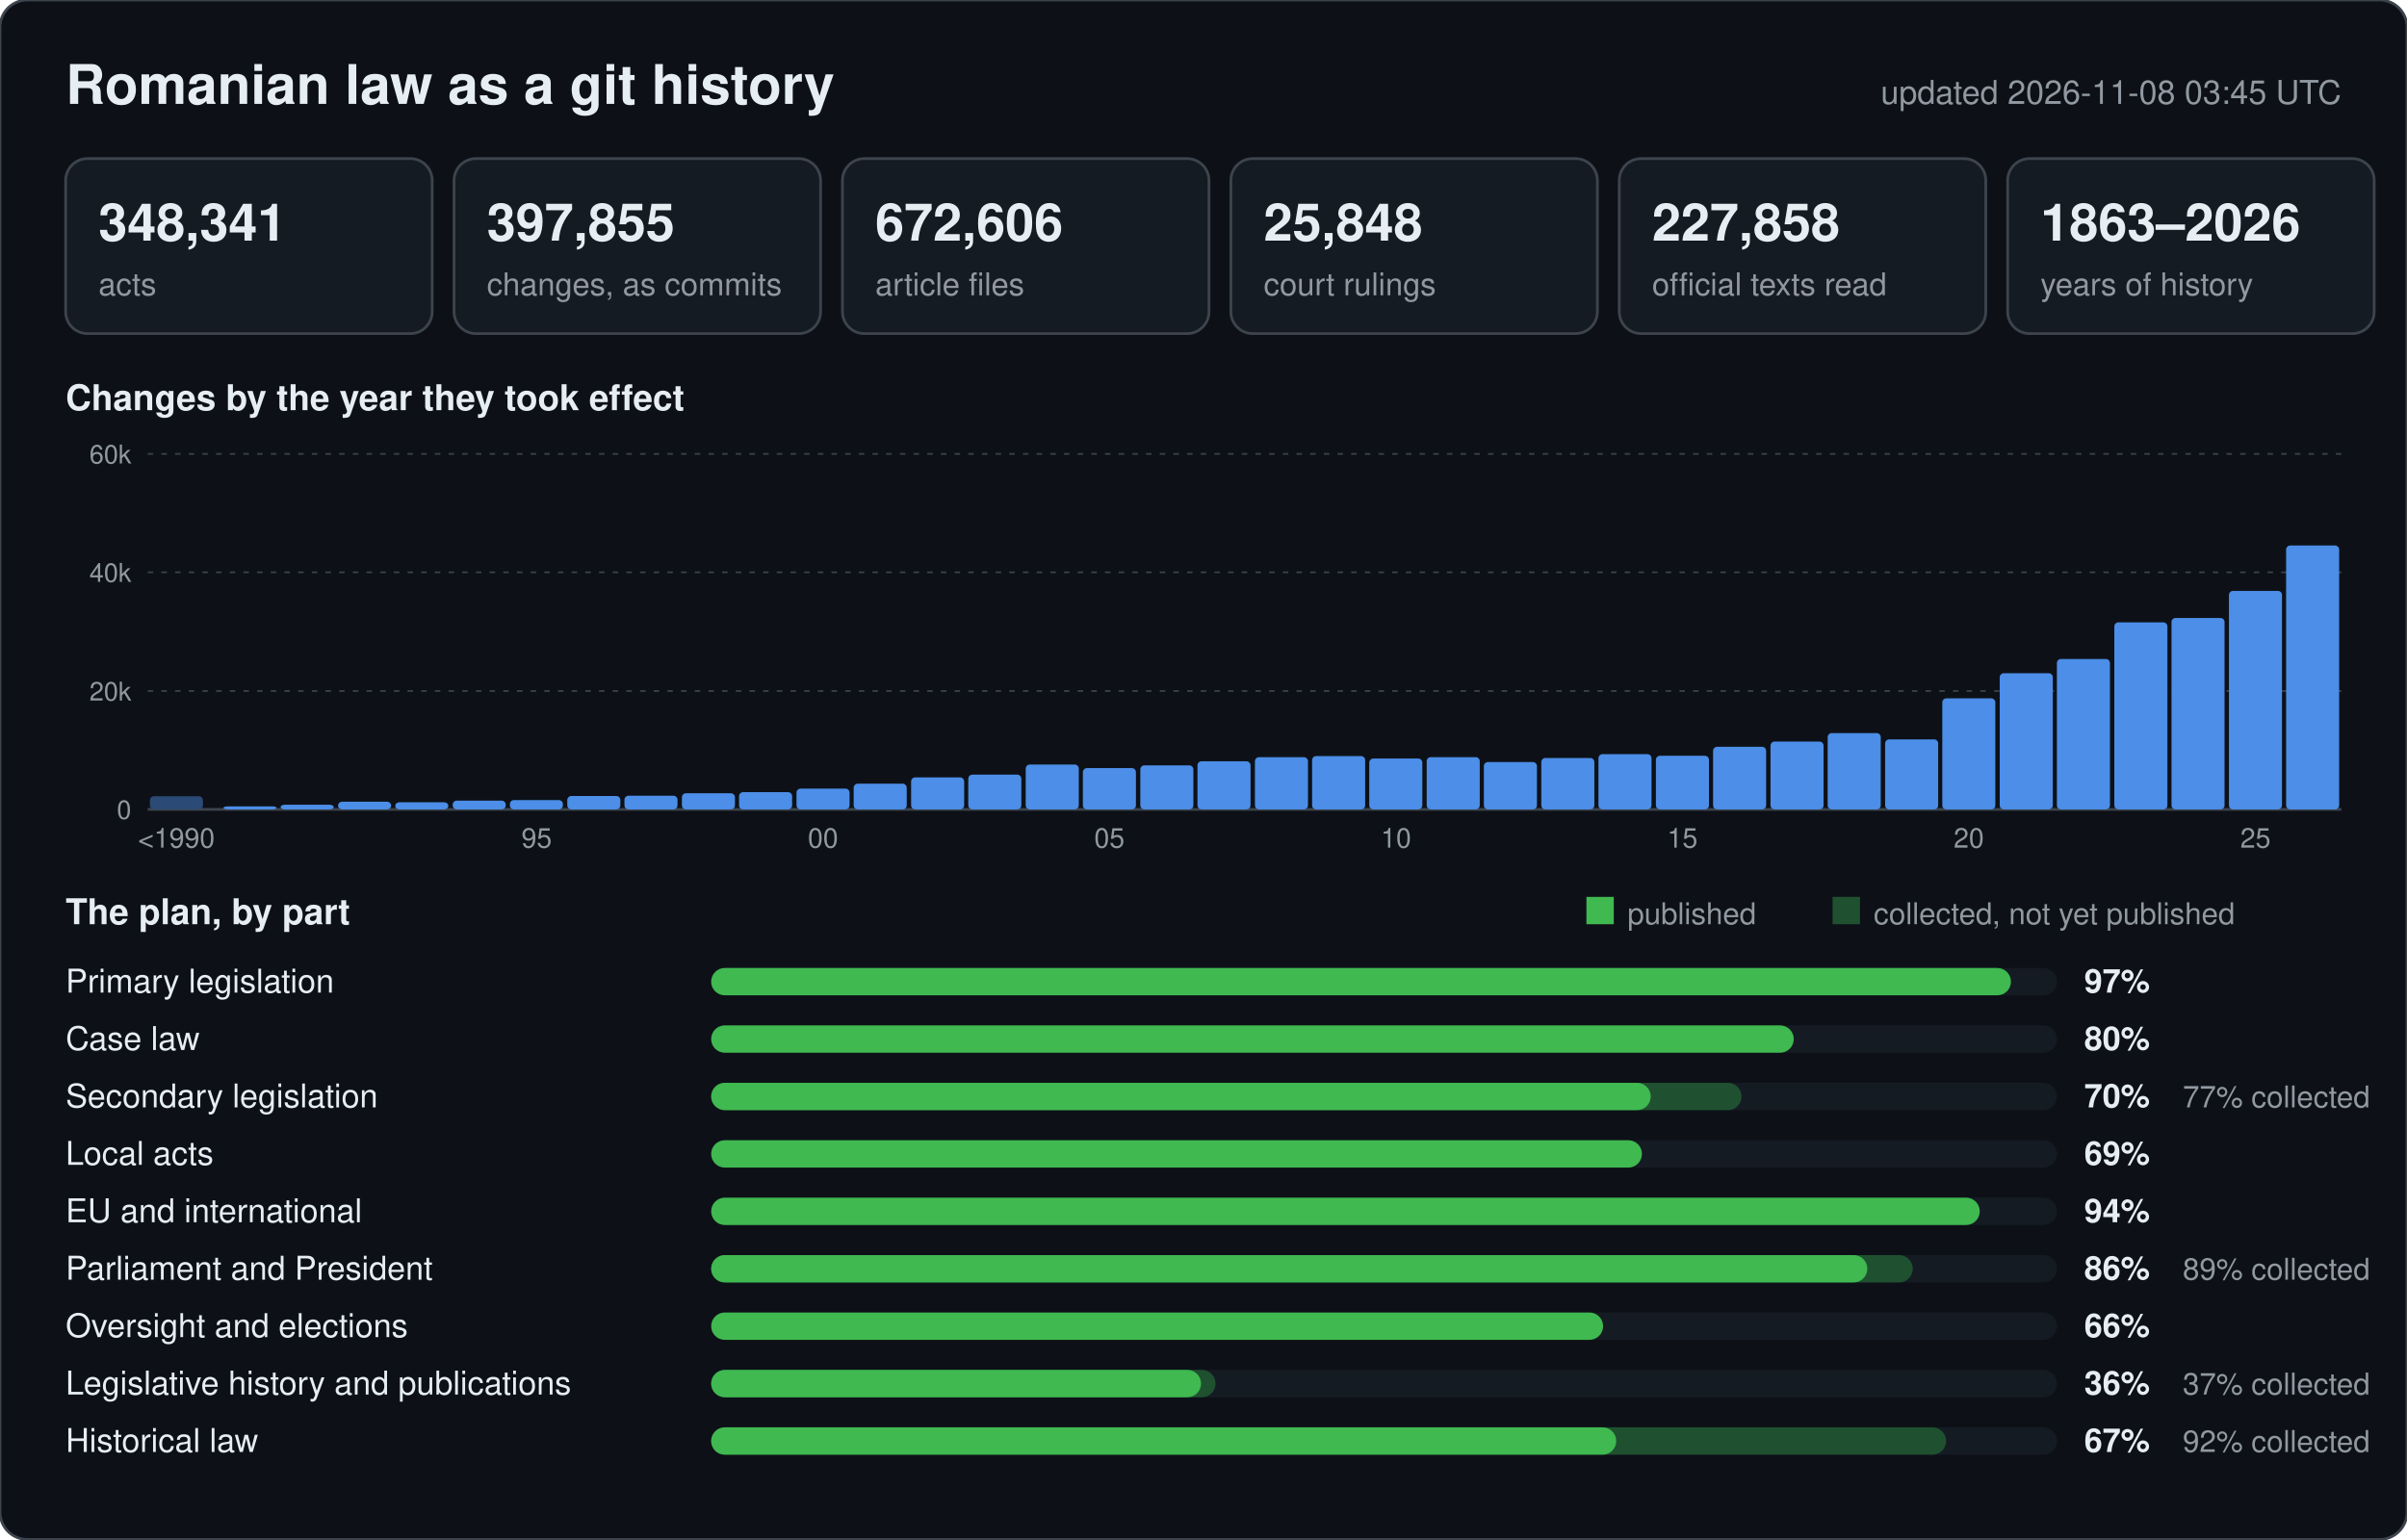
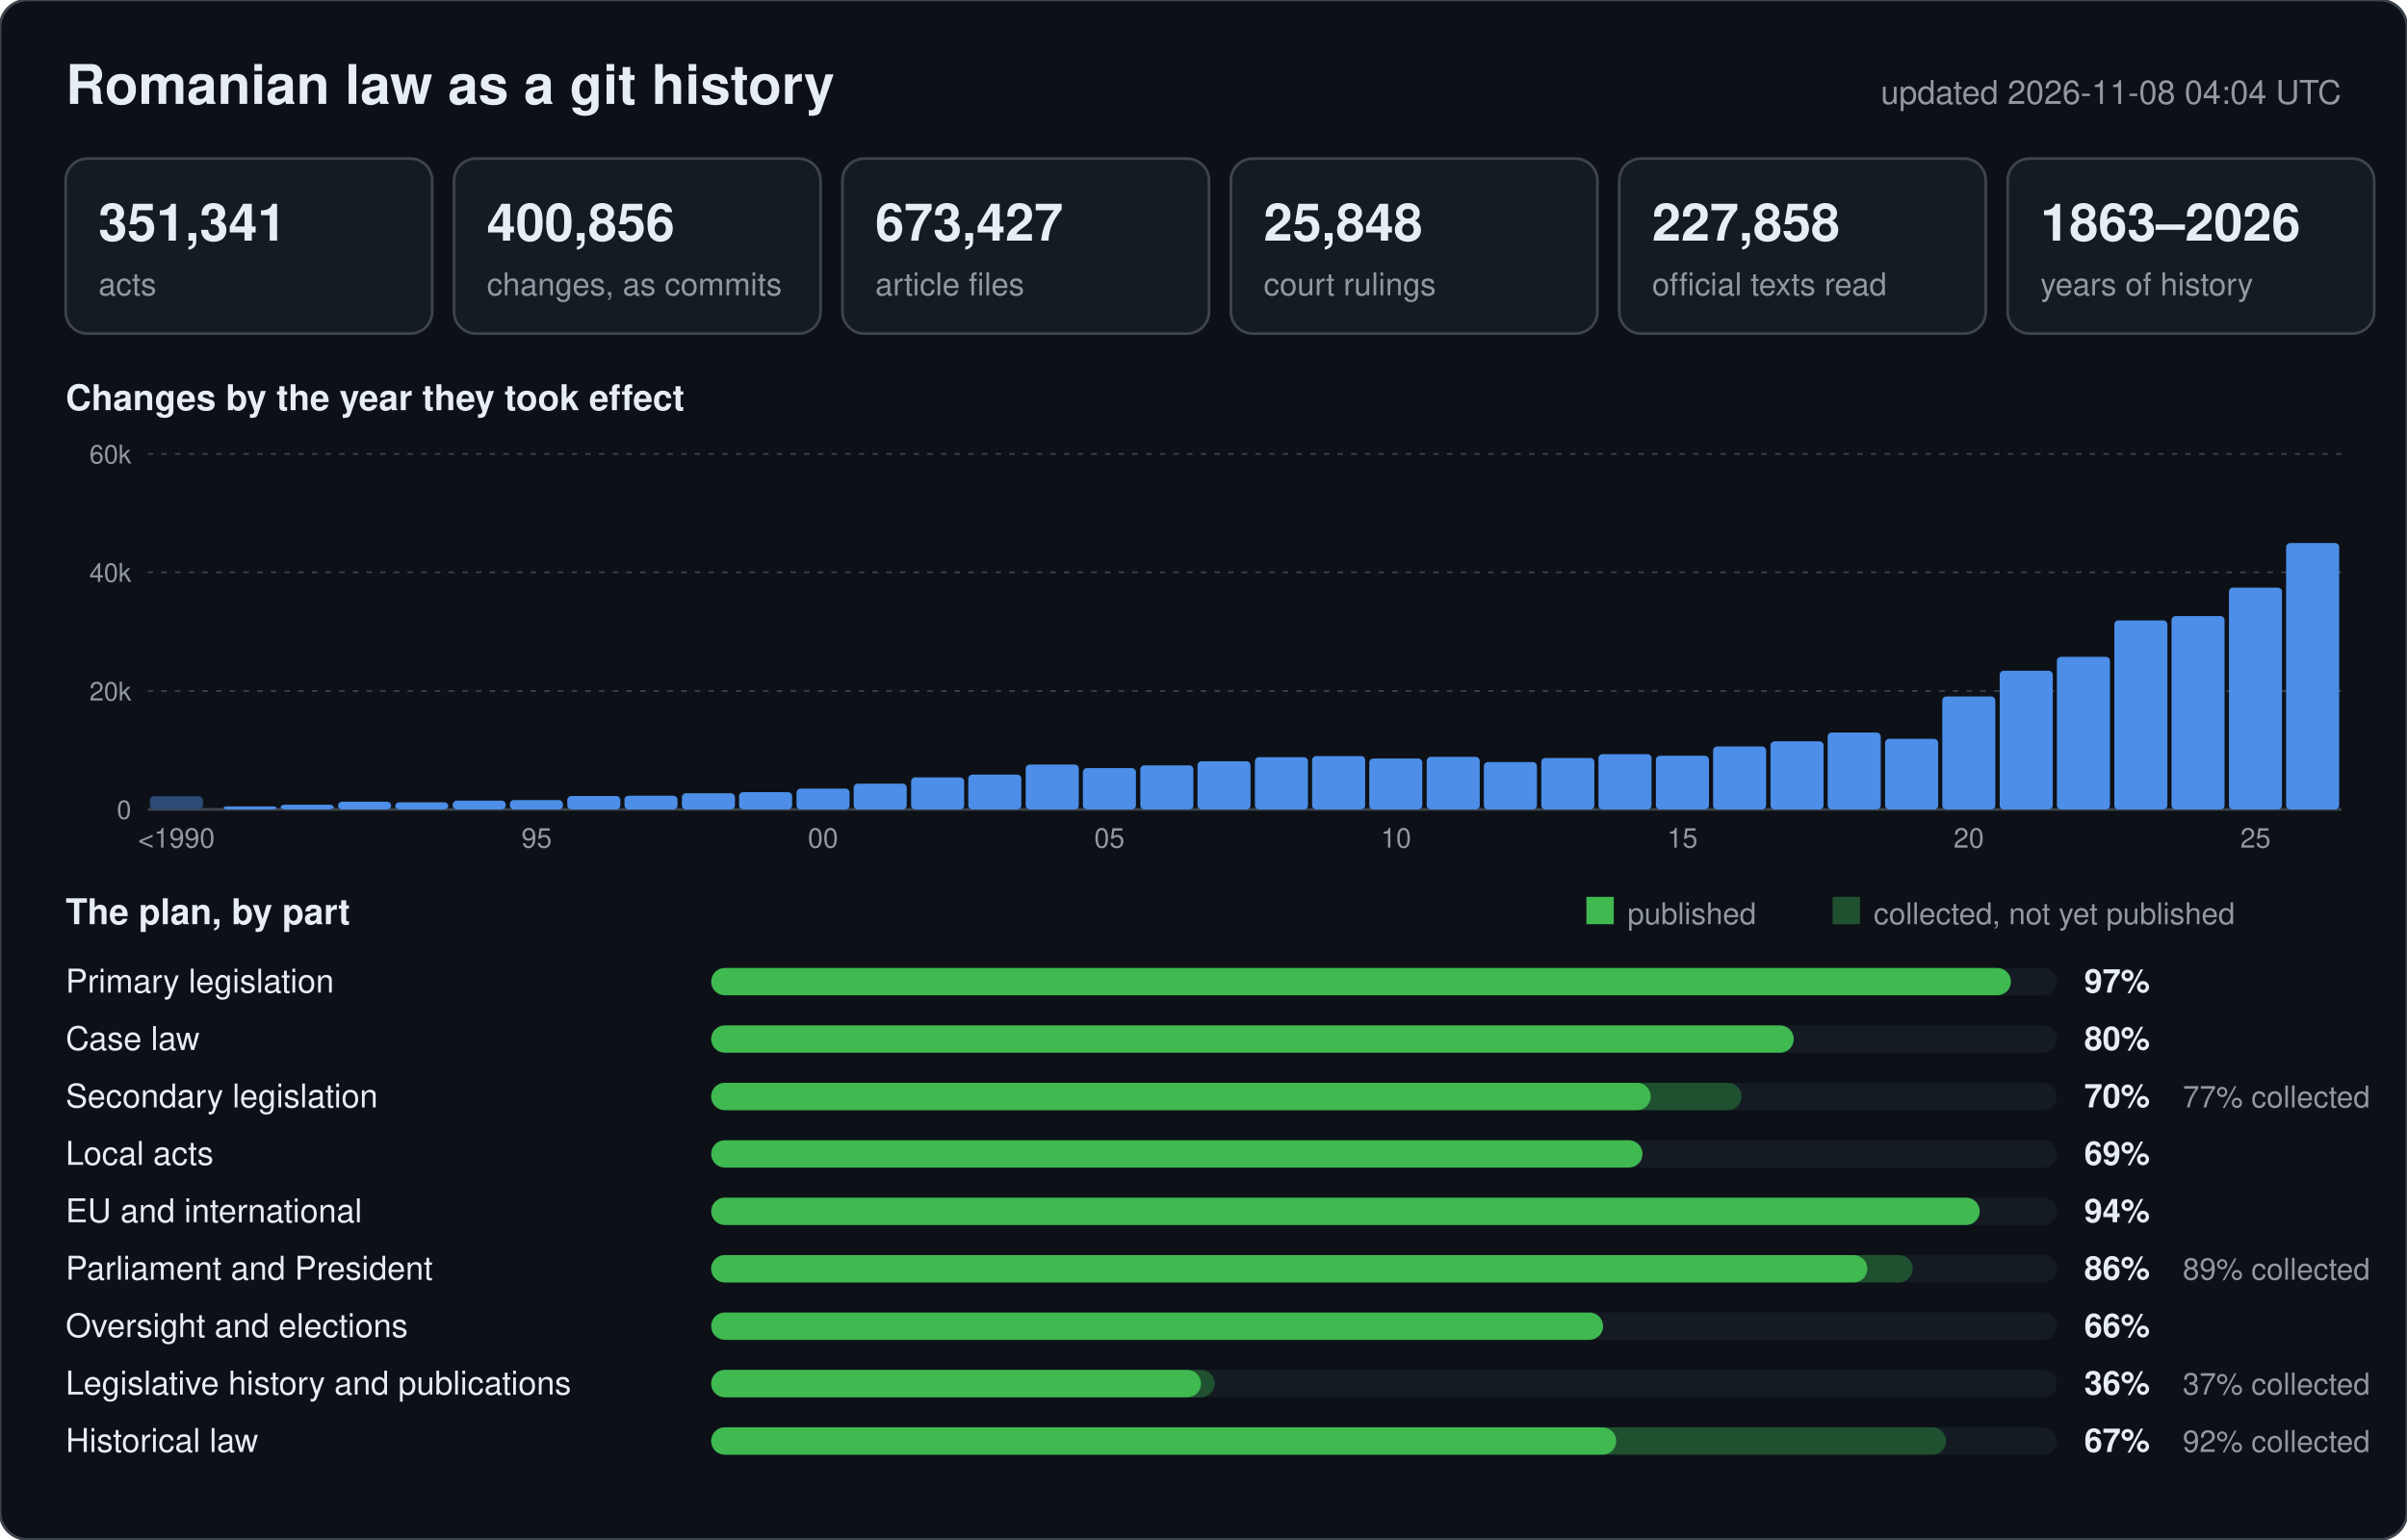
<svg xmlns="http://www.w3.org/2000/svg" width="880" height="563" viewBox="0 0 880 563" font-family="-apple-system,BlinkMacSystemFont,Segoe UI,Helvetica,Arial,sans-serif">
  <rect width="880" height="563" rx="10" fill="#0d1117" stroke="#3d444d" />
  <text x="24" y="38" font-size="20" font-weight="600" fill="#e6edf3">Romanian law as a git history</text>
-   <text x="856" y="38" font-size="12" text-anchor="end" fill="#9198a1">updated 2026-11-08 03:45 UTC</text>
+   <text x="856" y="38" font-size="12" text-anchor="end" fill="#9198a1">updated 2026-11-08 04:04 UTC</text>
  <rect x="24" y="58" width="134" height="64" rx="8" fill="#151b23" stroke="#3d444d" />
-   <text x="36" y="88" font-size="19" font-weight="600" fill="#e6edf3">348,341</text>
+   <text x="36" y="88" font-size="19" font-weight="600" fill="#e6edf3">351,341</text>
  <text x="36" y="108" font-size="11.5" fill="#9198a1">acts</text>
  <rect x="166" y="58" width="134" height="64" rx="8" fill="#151b23" stroke="#3d444d" />
-   <text x="178" y="88" font-size="19" font-weight="600" fill="#e6edf3">397,855</text>
+   <text x="178" y="88" font-size="19" font-weight="600" fill="#e6edf3">400,856</text>
  <text x="178" y="108" font-size="11.5" fill="#9198a1">changes, as commits</text>
  <rect x="308" y="58" width="134" height="64" rx="8" fill="#151b23" stroke="#3d444d" />
-   <text x="320" y="88" font-size="19" font-weight="600" fill="#e6edf3">672,606</text>
+   <text x="320" y="88" font-size="19" font-weight="600" fill="#e6edf3">673,427</text>
  <text x="320" y="108" font-size="11.5" fill="#9198a1">article files</text>
  <rect x="450" y="58" width="134" height="64" rx="8" fill="#151b23" stroke="#3d444d" />
  <text x="462" y="88" font-size="19" font-weight="600" fill="#e6edf3">25,848</text>
  <text x="462" y="108" font-size="11.5" fill="#9198a1">court rulings</text>
  <rect x="592" y="58" width="134" height="64" rx="8" fill="#151b23" stroke="#3d444d" />
  <text x="604" y="88" font-size="19" font-weight="600" fill="#e6edf3">227,858</text>
  <text x="604" y="108" font-size="11.5" fill="#9198a1">official texts read</text>
  <rect x="734" y="58" width="134" height="64" rx="8" fill="#151b23" stroke="#3d444d" />
  <text x="746" y="88" font-size="19" font-weight="600" fill="#e6edf3">1863–2026</text>
  <text x="746" y="108" font-size="11.5" fill="#9198a1">years of history</text>
  <text x="24" y="150" font-size="13" font-weight="600" fill="#e6edf3">Changes by the year they took effect</text>
  <line x1="54" y1="296.0" x2="856" y2="296.0" stroke="#3d444d" stroke-width="1" />
  <text x="48" y="299.5" font-size="9.5" text-anchor="end" fill="#9198a1">0</text>
  <line x1="54" y1="252.7" x2="856" y2="252.7" stroke="#3d444d" stroke-width="0.6" stroke-dasharray="2 3" />
  <text x="48" y="256.2" font-size="9.5" text-anchor="end" fill="#9198a1">20k</text>
  <line x1="54" y1="209.3" x2="856" y2="209.3" stroke="#3d444d" stroke-width="0.6" stroke-dasharray="2 3" />
  <text x="48" y="212.8" font-size="9.5" text-anchor="end" fill="#9198a1">40k</text>
  <line x1="54" y1="166.0" x2="856" y2="166.0" stroke="#3d444d" stroke-width="0.6" stroke-dasharray="2 3" />
  <text x="48" y="169.5" font-size="9.5" text-anchor="end" fill="#9198a1">60k</text>
  <rect x="54.8" y="291.2" width="19.4" height="4.8" rx="1.5" fill="#2b4a75" />
  <text x="64.5" y="310" font-size="10" text-anchor="middle" fill="#9198a1">&lt;1990</text>
  <rect x="81.7" y="294.9" width="19.4" height="1.1" rx="1.5" fill="#4c8ee8" />
  <rect x="102.6" y="294.3" width="19.4" height="1.7" rx="1.5" fill="#4c8ee8" />
  <rect x="123.6" y="293.2" width="19.4" height="2.8" rx="1.5" fill="#4c8ee8" />
  <rect x="144.5" y="293.4" width="19.4" height="2.6" rx="1.5" fill="#4c8ee8" />
  <rect x="165.5" y="292.8" width="19.4" height="3.2" rx="1.5" fill="#4c8ee8" />
  <rect x="186.4" y="292.6" width="19.4" height="3.4" rx="1.5" fill="#4c8ee8" />
  <text x="196.2" y="310" font-size="10" text-anchor="middle" fill="#9198a1">95</text>
  <rect x="207.4" y="291.1" width="19.4" height="4.9" rx="1.5" fill="#4c8ee8" />
  <rect x="228.3" y="291.0" width="19.4" height="5.0" rx="1.5" fill="#4c8ee8" />
  <rect x="249.3" y="290.1" width="19.4" height="5.9" rx="1.5" fill="#4c8ee8" />
  <rect x="270.2" y="289.7" width="19.4" height="6.3" rx="1.5" fill="#4c8ee8" />
  <rect x="291.2" y="288.4" width="19.4" height="7.6" rx="1.5" fill="#4c8ee8" />
  <text x="300.9" y="310" font-size="10" text-anchor="middle" fill="#9198a1">00</text>
  <rect x="312.1" y="286.6" width="19.4" height="9.4" rx="1.5" fill="#4c8ee8" />
  <rect x="333.1" y="284.3" width="19.4" height="11.7" rx="1.5" fill="#4c8ee8" />
  <rect x="354.0" y="283.3" width="19.4" height="12.7" rx="1.5" fill="#4c8ee8" />
  <rect x="375.0" y="279.6" width="19.4" height="16.4" rx="1.5" fill="#4c8ee8" />
  <rect x="395.9" y="280.9" width="19.4" height="15.1" rx="1.5" fill="#4c8ee8" />
  <text x="405.6" y="310" font-size="10" text-anchor="middle" fill="#9198a1">05</text>
  <rect x="416.9" y="279.9" width="19.4" height="16.1" rx="1.5" fill="#4c8ee8" />
  <rect x="437.8" y="278.4" width="19.4" height="17.6" rx="1.5" fill="#4c8ee8" />
  <rect x="458.8" y="276.9" width="19.4" height="19.1" rx="1.5" fill="#4c8ee8" />
  <rect x="479.7" y="276.5" width="19.4" height="19.5" rx="1.5" fill="#4c8ee8" />
  <rect x="500.6" y="277.4" width="19.4" height="18.6" rx="1.5" fill="#4c8ee8" />
  <text x="510.4" y="310" font-size="10" text-anchor="middle" fill="#9198a1">10</text>
-   <rect x="521.6" y="276.9" width="19.4" height="19.1" rx="1.5" fill="#4c8ee8" />
+   <rect x="521.6" y="276.8" width="19.4" height="19.2" rx="1.5" fill="#4c8ee8" />
  <rect x="542.5" y="278.7" width="19.4" height="17.3" rx="1.5" fill="#4c8ee8" />
  <rect x="563.5" y="277.2" width="19.4" height="18.8" rx="1.5" fill="#4c8ee8" />
  <rect x="584.4" y="275.8" width="19.4" height="20.2" rx="1.5" fill="#4c8ee8" />
  <rect x="605.4" y="276.4" width="19.4" height="19.6" rx="1.5" fill="#4c8ee8" />
  <text x="615.1" y="310" font-size="10" text-anchor="middle" fill="#9198a1">15</text>
-   <rect x="626.3" y="273.1" width="19.4" height="22.9" rx="1.5" fill="#4c8ee8" />
-   <rect x="647.3" y="271.2" width="19.4" height="24.8" rx="1.5" fill="#4c8ee8" />
-   <rect x="668.2" y="268.1" width="19.4" height="27.9" rx="1.5" fill="#4c8ee8" />
-   <rect x="689.2" y="270.4" width="19.4" height="25.6" rx="1.5" fill="#4c8ee8" />
-   <rect x="710.1" y="255.4" width="19.4" height="40.6" rx="1.5" fill="#4c8ee8" />
+   <rect x="626.3" y="273.0" width="19.4" height="23.0" rx="1.5" fill="#4c8ee8" />
+   <rect x="647.3" y="271.1" width="19.4" height="24.9" rx="1.5" fill="#4c8ee8" />
+   <rect x="668.2" y="267.9" width="19.4" height="28.1" rx="1.5" fill="#4c8ee8" />
+   <rect x="689.2" y="270.2" width="19.4" height="25.8" rx="1.5" fill="#4c8ee8" />
+   <rect x="710.1" y="254.7" width="19.4" height="41.3" rx="1.5" fill="#4c8ee8" />
  <text x="719.8" y="310" font-size="10" text-anchor="middle" fill="#9198a1">20</text>
-   <rect x="731.1" y="246.2" width="19.4" height="49.8" rx="1.5" fill="#4c8ee8" />
-   <rect x="752.0" y="241.0" width="19.4" height="55.0" rx="1.5" fill="#4c8ee8" />
-   <rect x="773.0" y="227.6" width="19.4" height="68.4" rx="1.5" fill="#4c8ee8" />
-   <rect x="793.9" y="226.0" width="19.4" height="70.0" rx="1.5" fill="#4c8ee8" />
-   <rect x="814.9" y="216.1" width="19.4" height="79.9" rx="1.5" fill="#4c8ee8" />
+   <rect x="731.1" y="245.3" width="19.4" height="50.7" rx="1.5" fill="#4c8ee8" />
+   <rect x="752.0" y="240.2" width="19.4" height="55.8" rx="1.5" fill="#4c8ee8" />
+   <rect x="773.0" y="226.9" width="19.4" height="69.1" rx="1.5" fill="#4c8ee8" />
+   <rect x="793.9" y="225.3" width="19.4" height="70.7" rx="1.5" fill="#4c8ee8" />
+   <rect x="814.9" y="214.9" width="19.4" height="81.1" rx="1.5" fill="#4c8ee8" />
  <text x="824.6" y="310" font-size="10" text-anchor="middle" fill="#9198a1">25</text>
-   <rect x="835.8" y="199.5" width="19.4" height="96.5" rx="1.5" fill="#4c8ee8" />
+   <rect x="835.8" y="198.6" width="19.4" height="97.4" rx="1.5" fill="#4c8ee8" />
  <text x="24" y="338" font-size="13" font-weight="600" fill="#e6edf3">The plan, by part</text>
  <rect x="580" y="328" width="10" height="10" fill="#3fb950" />
  <text x="595" y="338" font-size="11" fill="#9198a1">published</text>
  <rect x="670" y="328" width="10" height="10" fill="#1f5130" />
  <text x="685" y="338" font-size="11" fill="#9198a1">collected, not yet published</text>
  <text x="24" y="363" font-size="12" fill="#e6edf3">Primary legislation</text>
  <rect x="260" y="354" width="492" height="10" rx="5" fill="#151b23" />
  <rect x="260" y="354" width="475.2" height="10" rx="5" fill="#3fb950" />
  <text x="762" y="363" font-size="12" font-weight="600" fill="#e6edf3">97%</text>
  <text x="24" y="384" font-size="12" fill="#e6edf3">Case law</text>
  <rect x="260" y="375" width="492" height="10" rx="5" fill="#151b23" />
  <rect x="260" y="375" width="395.8" height="10" rx="5" fill="#3fb950" />
  <text x="762" y="384" font-size="12" font-weight="600" fill="#e6edf3">80%</text>
  <text x="24" y="405" font-size="12" fill="#e6edf3">Secondary legislation</text>
  <rect x="260" y="396" width="492" height="10" rx="5" fill="#151b23" />
  <rect x="260" y="396" width="376.7" height="10" rx="5" fill="#1f5130" />
  <rect x="260" y="396" width="343.5" height="10" rx="5" fill="#3fb950" />
  <text x="762" y="405" font-size="12" font-weight="600" fill="#e6edf3">70%</text>
  <text x="798" y="405" font-size="11" fill="#9198a1">77% collected</text>
  <text x="24" y="426" font-size="12" fill="#e6edf3">Local acts</text>
  <rect x="260" y="417" width="492" height="10" rx="5" fill="#151b23" />
-   <rect x="260" y="417" width="340.3" height="10" rx="5" fill="#3fb950" />
+   <rect x="260" y="417" width="340.5" height="10" rx="5" fill="#3fb950" />
  <text x="762" y="426" font-size="12" font-weight="600" fill="#e6edf3">69%</text>
  <text x="24" y="447" font-size="12" fill="#e6edf3">EU and international</text>
  <rect x="260" y="438" width="492" height="10" rx="5" fill="#151b23" />
  <rect x="260" y="438" width="463.8" height="10" rx="5" fill="#3fb950" />
  <text x="762" y="447" font-size="12" font-weight="600" fill="#e6edf3">94%</text>
  <text x="24" y="468" font-size="12" fill="#e6edf3">Parliament and President</text>
  <rect x="260" y="459" width="492" height="10" rx="5" fill="#151b23" />
  <rect x="260" y="459" width="439.3" height="10" rx="5" fill="#1f5130" />
  <rect x="260" y="459" width="422.7" height="10" rx="5" fill="#3fb950" />
  <text x="762" y="468" font-size="12" font-weight="600" fill="#e6edf3">86%</text>
  <text x="798" y="468" font-size="11" fill="#9198a1">89% collected</text>
  <text x="24" y="489" font-size="12" fill="#e6edf3">Oversight and elections</text>
  <rect x="260" y="480" width="492" height="10" rx="5" fill="#151b23" />
  <rect x="260" y="480" width="326.1" height="10" rx="5" fill="#3fb950" />
  <text x="762" y="489" font-size="12" font-weight="600" fill="#e6edf3">66%</text>
  <text x="24" y="510" font-size="12" fill="#e6edf3">Legislative history and publications</text>
  <rect x="260" y="501" width="492" height="10" rx="5" fill="#151b23" />
-   <rect x="260" y="501" width="184.4" height="10" rx="5" fill="#1f5130" />
+   <rect x="260" y="501" width="184.1" height="10" rx="5" fill="#1f5130" />
  <rect x="260" y="501" width="179.1" height="10" rx="5" fill="#3fb950" />
  <text x="762" y="510" font-size="12" font-weight="600" fill="#e6edf3">36%</text>
  <text x="798" y="510" font-size="11" fill="#9198a1">37% collected</text>
  <text x="24" y="531" font-size="12" fill="#e6edf3">Historical law</text>
  <rect x="260" y="522" width="492" height="10" rx="5" fill="#151b23" />
  <rect x="260" y="522" width="451.5" height="10" rx="5" fill="#1f5130" />
  <rect x="260" y="522" width="330.9" height="10" rx="5" fill="#3fb950" />
  <text x="762" y="531" font-size="12" font-weight="600" fill="#e6edf3">67%</text>
  <text x="798" y="531" font-size="11" fill="#9198a1">92% collected</text>
</svg>
